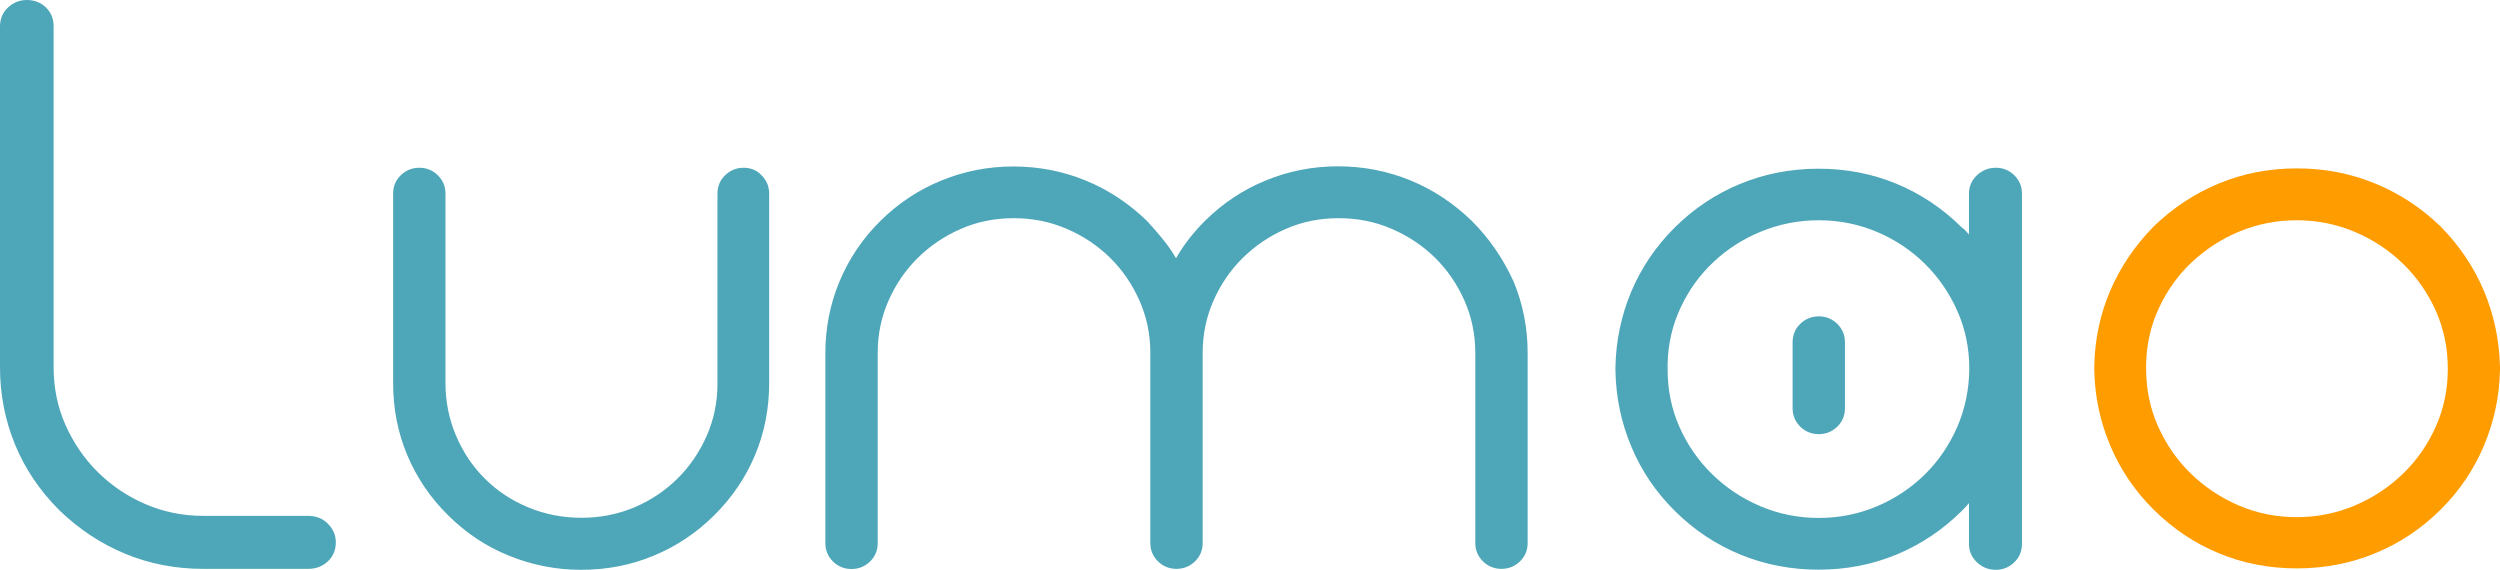
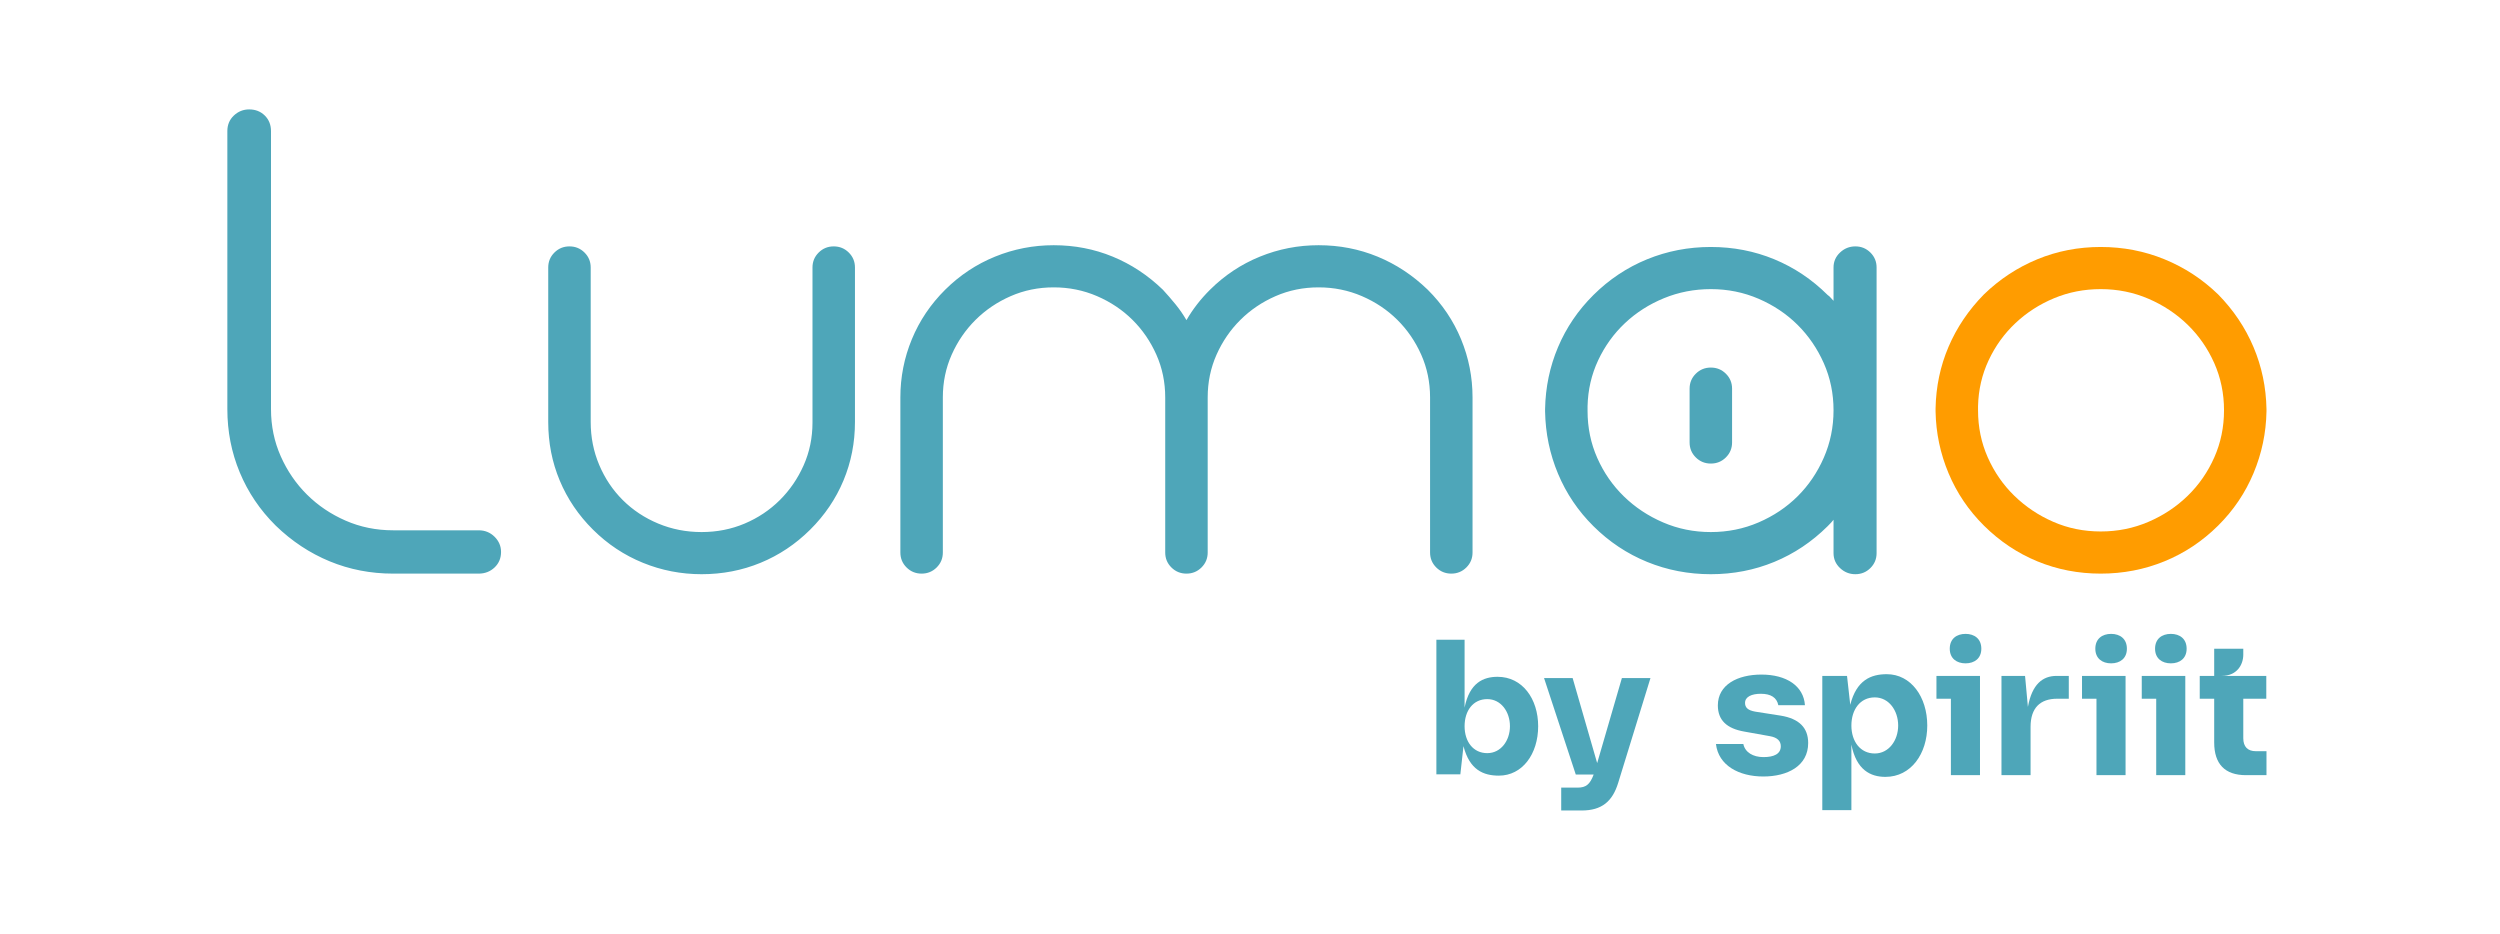
- <svg xmlns="http://www.w3.org/2000/svg" version="1.1" x="0px" y="0px" viewBox="173.8 162.1 1566.3 357" style="enable-background:new 0 0 1920 717;" xml:space="preserve">
-   <style type="text/css">
- 	.st0{enable-background:new    ;}
- 	.st1{fill-rule:evenodd;clip-rule:evenodd;fill:#FF9C00;}
- 	.st2{fill-rule:evenodd;clip-rule:evenodd;fill:#4EA6B9;}
- </style>
-   <g id="O_1_" class="st0">
-     <g id="O">
-       <g>
-         <path class="st1" d="M1730.1,344.5c-6.3-15-15.4-28.5-27.2-40.5c-12.1-11.7-25.8-20.7-41.2-27c-15.4-6.3-31.7-9.4-48.9-9.4     s-33.5,3.1-48.7,9.4c-15.3,6.3-28.9,15.3-41,27c-11.8,12-20.8,25.4-27.2,40.2c-6.3,14.8-9.7,30.6-10,47.4v2.2     c0.3,16.5,3.6,32.3,10,47.4c6.3,15.1,15.4,28.5,27.2,40.2c12.1,12,25.7,21.1,41,27.4c15.2,6.3,31.5,9.4,48.7,9.4     s33.5-3.1,48.9-9.4c15.4-6.3,29.1-15.4,41.2-27.4c11.8-11.7,20.8-25.1,27.2-40.2c6.3-15.1,9.7-30.9,10-47.4v-1.8     C1739.7,375.4,1736.4,359.5,1730.1,344.5z M1699.9,429.3c-5,11.2-11.8,21.1-20.4,29.4c-8.6,8.4-18.7,15.1-30.1,20     c-11.5,4.9-23.7,7.4-36.7,7.4c-13,0-25.1-2.5-36.5-7.4c-11.3-4.9-21.3-11.6-29.9-20c-8.6-8.4-15.4-18.2-20.4-29.4     c-5-11.2-7.5-23.3-7.5-36.2V390c0.3-12.6,3-24.3,8.2-35.3c5.1-10.9,12-20.5,20.6-28.5s18.5-14.5,29.7-19.1     c11.2-4.6,23.1-7,35.8-7c13,0,25.2,2.5,36.7,7.4c11.5,4.9,21.5,11.6,30.1,20c8.6,8.4,15.4,18.2,20.4,29.4     c5,11.2,7.5,23.3,7.5,36.2C1707.4,406,1704.9,418.1,1699.9,429.3z" />
-       </g>
-     </g>
-   </g>
-   <g id="LUMA_1_" class="st0">
-     <g id="LUMA">
-       <g>
-         <path class="st2" d="M367,485.3h-65.7c-13,0-25.1-2.5-36.5-7.4c-11.3-4.9-21.2-11.6-29.7-20c-8.5-8.4-15.2-18.2-20.2-29.4     c-5-11.2-7.5-23.3-7.5-36.2V178.7c0-4.8-1.6-8.8-4.8-11.9c-3.2-3.1-7.2-4.7-12-4.7c-4.5,0-8.5,1.6-11.8,4.7     c-3.3,3.1-5,7.1-5,11.9v213.5c0,17.1,3.2,33.3,9.5,48.6c6.3,15.3,15.6,28.9,27.6,40.9c12.4,12,26.2,21.1,41.5,27.4     c15.2,6.3,31.5,9.4,48.7,9.4H367c4.8,0,8.9-1.6,12.2-4.7c3.3-3.1,5-7.1,5-11.9c0-4.5-1.7-8.4-5-11.7     C375.9,486.9,371.8,485.3,367,485.3z M639.7,267.2c-4.5,0-8.4,1.6-11.6,4.7c-3.2,3.1-4.8,7-4.8,11.5v119.1     c0,11.7-2.3,22.6-6.8,32.8c-4.5,10.2-10.6,19.1-18.3,26.7c-7.7,7.6-16.7,13.6-27,18c-10.3,4.3-21.3,6.5-33.1,6.5     c-11.8,0-22.9-2.2-33.3-6.5c-10.4-4.3-19.5-10.3-27.2-18c-7.7-7.6-13.7-16.6-18.1-27c-4.4-10.3-6.6-21.4-6.6-33V283.4     c0-4.5-1.6-8.3-4.8-11.5c-3.2-3.1-7-4.7-11.6-4.7c-4.5,0-8.4,1.6-11.6,4.7c-3.2,3.1-4.8,7-4.8,11.5v118.7c0,15.9,2.9,30.9,8.8,45     c5.9,14.1,14.4,26.7,25.6,37.8c11.2,11.1,23.9,19.6,38.3,25.4c14.3,5.8,29.4,8.8,45.1,8.8c16,0,31.1-2.9,45.3-8.8     c14.2-5.8,26.9-14.3,38.1-25.4c11.2-11.1,19.7-23.7,25.6-37.8c5.9-14.1,8.8-29.1,8.8-45V283.4c0-4.5-1.6-8.3-4.8-11.5     C648.1,268.8,644.2,267.2,639.7,267.2z M1095.9,300.5c-11.5-11.1-24.3-19.6-38.5-25.4c-14.2-5.8-29.3-8.8-45.3-8.8     c-15.7,0-30.7,2.9-45.1,8.8c-14.3,5.8-27.1,14.3-38.3,25.4c-7.2,7.2-13.3,15-18.1,23.4c-2.4-4.2-5.2-8.2-8.4-12.1     c-3.2-3.9-6.4-7.6-9.7-11.2c-11.5-11.1-24.3-19.6-38.5-25.4c-14.2-5.8-29.3-8.8-45.3-8.8c-15.7,0-30.7,2.9-45.1,8.8     c-14.3,5.8-27.1,14.3-38.3,25.4c-11.2,11.1-19.7,23.8-25.6,38c-5.9,14.2-8.8,29.2-8.8,44.7v119.1c0,4.5,1.6,8.3,4.8,11.5     c3.2,3.1,7,4.7,11.6,4.7c4.5,0,8.4-1.6,11.6-4.7c3.2-3.1,4.8-7,4.8-11.5V383.2c0-11.7,2.3-22.6,6.8-32.8     c4.5-10.2,10.6-19.1,18.3-26.7c7.7-7.6,16.7-13.7,27-18.2c10.3-4.5,21.3-6.7,33.1-6.7c11.8,0,22.9,2.2,33.3,6.7     c10.4,4.5,19.5,10.6,27.2,18.2c7.7,7.6,13.8,16.6,18.3,26.7c4.5,10.2,6.8,21.1,6.8,32.8v119.1c0,4.5,1.6,8.3,4.8,11.5     c3.2,3.1,7,4.7,11.6,4.7c4.5,0,8.4-1.6,11.6-4.7c3.2-3.1,4.8-7,4.8-11.5V383.2c0-11.7,2.3-22.6,6.8-32.8     c4.5-10.2,10.6-19.1,18.3-26.7c7.7-7.6,16.7-13.7,27-18.2c10.3-4.5,21.3-6.7,33.1-6.7c11.8,0,22.9,2.2,33.3,6.7     c10.4,4.5,19.5,10.6,27.2,18.2c7.7,7.6,13.8,16.6,18.3,26.7c4.5,10.2,6.8,21.1,6.8,32.8v119.1c0,4.5,1.6,8.3,4.8,11.5     c3.2,3.1,7,4.7,11.6,4.7c4.5,0,8.4-1.6,11.6-4.7c3.2-3.1,4.8-7,4.8-11.5V383.2c0-15.6-2.9-30.5-8.8-44.7     C1115.6,324.2,1107,311.6,1095.9,300.5z M1435.8,271.9c-3.2-3.1-7-4.7-11.6-4.7c-4.5,0-8.5,1.6-11.8,4.7c-3.3,3.1-5,7-5,11.5V309     c-0.6-0.6-1.3-1.4-2-2.2c-0.8-0.9-1.6-1.6-2.5-2.2c-12.1-12-25.8-21.1-41-27.4c-15.3-6.3-31.5-9.4-48.7-9.4     c-17.2,0-33.5,3.1-48.9,9.4c-15.4,6.3-29.1,15.4-41.2,27.4c-11.8,11.7-20.8,25-27.2,40c-6.3,15-9.7,30.9-10,47.7v1.8     c0.3,16.8,3.6,32.7,10,47.9c6.3,15.1,15.4,28.5,27.2,40.2c12.1,12,25.8,21.1,41.2,27.4c15.4,6.3,31.7,9.4,48.9,9.4     c17.2,0,33.4-3.1,48.7-9.4c15.2-6.3,28.9-15.4,41-27.4c2.1-2.1,3.6-3.7,4.5-4.9v25.6c0,4.5,1.7,8.3,5,11.5     c3.3,3.1,7.2,4.7,11.8,4.7c4.5,0,8.4-1.6,11.6-4.7c3.2-3.1,4.8-7,4.8-11.5V283.4C1440.6,278.9,1439,275.1,1435.8,271.9z      M1400.1,429.5c-5,11.4-11.7,21.3-20.2,29.7c-8.5,8.4-18.4,15.1-29.9,20c-11.5,4.9-23.7,7.4-36.7,7.4c-13,0-25.2-2.5-36.7-7.4     c-11.5-4.9-21.5-11.6-30.1-20c-8.6-8.4-15.4-18.2-20.4-29.4c-5-11.2-7.5-23.3-7.5-36.2V390c0.3-12.6,3-24.3,8.2-35.3     c5.1-10.9,12-20.5,20.6-28.5c8.6-8.1,18.6-14.5,29.9-19.1c11.3-4.6,23.3-7,36-7c13,0,25.2,2.5,36.7,7.4     c11.5,4.9,21.4,11.6,29.9,20c8.5,8.4,15.2,18.2,20.2,29.4c5,11.2,7.5,23.3,7.5,36.2C1407.5,406,1405,418.1,1400.1,429.5z      M1313.3,360.3c-4.5,0-8.4,1.6-11.6,4.7c-3.2,3.1-4.8,7-4.8,11.5v41.4c0,4.5,1.6,8.3,4.8,11.5c3.2,3.1,7,4.7,11.6,4.7     c4.5,0,8.4-1.6,11.6-4.7c3.2-3.1,4.8-7,4.8-11.5v-41.4c0-4.5-1.6-8.3-4.8-11.5C1321.7,361.9,1317.8,360.3,1313.3,360.3z" />
+ <svg xmlns="http://www.w3.org/2000/svg" height="956" viewBox="0 0 2560 956" width="2560">
+   <clipPath id="a">
+     <path d="m0 717h1920v-717h-1920z" />
+   </clipPath>
+   <clipPath id="b">
+     <path d="m174.604 632.973h1566.056v-538.431h-1566.056z" />
+   </clipPath>
+   <g clip-path="url(#a)" transform="matrix(1.333333 0 0 -1.333333 0 956)">
+     <g clip-path="url(#b)">
+       <path d="m0 0c-4.983-11.239-11.778-21.059-20.385-29.447-8.608-8.394-18.652-15.062-30.126-20.006-11.481-4.944-23.712-7.417-36.695-7.417-12.988 0-25.142 2.473-36.467 7.417-11.326 4.944-21.292 11.612-29.899 20.006-8.608 8.388-15.403 18.208-20.386 29.447-4.983 11.24-7.475 23.301-7.475 36.192v.448 1.801.897c.297 12.588 3.016 24.347 8.154 35.291 5.132 10.938 12.005 20.457 20.613 28.549 8.607 8.091 18.495 14.454 29.672 19.105 11.17 4.644 23.104 6.97 35.788 6.97 12.983 0 25.214-2.473 36.695-7.418 11.474-4.945 21.518-11.618 30.126-20.007 8.607-8.394 15.402-18.206 20.385-29.446 4.984-11.241 7.475-23.306 7.475-36.19 0-12.891-2.491-24.952-7.475-36.192m30.126 84.745c-6.342 14.984-15.403 28.471-27.181 40.461-12.083 11.69-25.822 20.681-41.225 26.975-15.402 6.294-31.711 9.441-48.926 9.441-17.214 0-33.452-3.147-48.699-9.441-15.253-6.294-28.922-15.285-40.998-26.975-11.778-11.99-20.839-25.399-27.18-40.236-6.343-14.838-9.67-30.647-9.967-47.43v-.9-.448-.9c.297-16.488 3.624-32.299 9.967-47.428 6.341-15.14 15.402-28.549 27.18-40.24 12.076-11.989 25.745-21.13 40.998-27.423 15.247-6.293 31.485-9.442 48.699-9.442 17.215 0 33.524 3.149 48.926 9.442 15.403 6.293 29.142 15.434 41.225 27.423 11.778 11.691 20.839 25.1 27.181 40.24 6.342 15.129 9.662 30.94 9.966 47.428v.9.448.451c-.304 16.78-3.624 32.663-9.966 47.654" fill="#ff9c00" fill-rule="evenodd" transform="translate(1700.568 365.701)" />
+       <g fill="#4ea6b9">
+         <path d="m0 0c-4.53 0-8.381-1.572-11.552-4.722-3.171-3.147-4.757-6.967-4.757-11.463v-41.361c0-4.495 1.586-8.316 4.757-11.464 3.171-3.147 7.022-4.721 11.552-4.721s8.381 1.574 11.552 4.721c3.171 3.148 4.757 6.969 4.757 11.464v41.361c0 4.496-1.586 8.316-4.757 11.463-3.171 3.15-7.022 4.722-11.552 4.722m86.753-69.235c-4.983-11.394-11.708-21.283-20.159-29.671-8.459-8.394-18.426-15.061-29.9-20.007-11.481-4.945-23.712-7.418-36.694-7.418-12.989 0-25.22 2.473-36.694 7.418-11.482 4.946-21.519 11.613-30.126 20.007-8.607 8.388-15.403 18.208-20.386 29.446-4.983 11.239-7.474 23.302-7.474 36.192v.449 2.249.897c.297 12.589 3.015 24.347 8.154 35.291 5.132 10.938 12.005 20.458 20.612 28.549 8.607 8.092 18.574 14.455 29.899 19.106 11.326 4.644 23.331 6.97 36.015 6.97 12.982 0 25.213-2.474 36.694-7.418 11.474-4.946 21.441-11.618 29.9-20.008 8.451-8.394 15.176-18.206 20.159-29.445 4.983-11.241 7.475-23.307 7.475-36.191 0-12.89-2.492-25.03-7.475-36.416m35.788 157.574c-3.171 3.147-7.022 4.721-11.552 4.721s-8.459-1.574-11.779-4.721c-3.326-3.146-4.982-6.966-4.982-11.462v-25.627c-.609.598-1.289 1.35-2.039 2.249-.757.899-1.586 1.644-2.492 2.247-12.082 11.985-25.751 21.131-40.998 27.424-15.254 6.295-31.485 9.442-48.699 9.442s-33.523-3.147-48.926-9.442c-15.403-6.293-29.149-15.439-41.224-27.424-11.779-11.689-20.839-25.027-27.181-40.011-6.343-14.992-9.669-30.874-9.967-47.655v-.899-.449-.45c.298-16.789 3.624-32.75 9.967-47.881 6.342-15.136 15.402-28.546 27.181-40.236 12.075-11.99 25.821-21.13 41.224-27.423 15.403-6.295 31.712-9.442 48.926-9.442s33.445 3.147 48.699 9.442c15.247 6.293 28.916 15.433 40.998 27.423 2.11 2.093 3.625 3.745 4.531 4.945v-25.627c0-4.494 1.656-8.316 4.982-11.462 3.32-3.147 7.249-4.721 11.779-4.721s8.381 1.574 11.552 4.721c3.171 3.146 4.757 6.968 4.757 11.462v219.394c0 4.496-1.586 8.316-4.757 11.462m-339.983-28.545c-11.481 11.084-24.315 19.555-38.506 25.399-14.2 5.844-29.298 8.768-45.302 8.768-15.707 0-30.735-2.924-45.076-8.768-14.347-5.844-27.11-14.315-38.279-25.399-7.249-7.194-13.294-14.992-18.121-23.379-2.421 4.195-5.21 8.239-8.381 12.137-3.171 3.893-6.42 7.643-9.74 11.242-11.481 11.084-24.314 19.555-38.506 25.399-14.2 5.844-29.297 8.768-45.302 8.768-15.707 0-30.734-2.924-45.075-8.768-14.348-5.844-27.11-14.315-38.28-25.399-11.177-11.092-19.706-23.759-25.595-37.991-5.889-14.238-8.834-29.151-8.834-44.73v-2.249-116.888c0-4.496 1.585-8.32 4.757-11.467 3.171-3.146 7.021-4.72 11.551-4.72 4.531 0 8.381 1.574 11.553 4.72 3.17 3.147 4.756 6.971 4.756 11.467v117.337 1.8c0 11.687 2.265 22.624 6.795 32.818 4.531 10.186 10.646 19.107 18.348 26.748 7.701 7.643 16.683 13.711 26.954 18.208 10.264 4.495 21.292 6.744 33.07 6.744 11.779 0 22.878-2.249 33.297-6.744 10.419-4.497 19.48-10.565 27.181-18.208 7.701-7.641 13.817-16.562 18.347-26.748 4.53-10.194 6.795-21.131 6.795-32.818v-119.137c0-4.496 1.586-8.32 4.757-11.467 3.171-3.146 7.022-4.72 11.552-4.72s8.38 1.574 11.552 4.72c3.171 3.147 4.757 6.971 4.757 11.467v117.337 1.8c0 11.687 2.265 22.624 6.795 32.818 4.53 10.186 10.646 19.107 18.347 26.748 7.702 7.643 16.684 13.711 26.955 18.208 10.263 4.495 21.292 6.744 33.07 6.744s22.877-2.249 33.296-6.744c10.42-4.497 19.48-10.565 27.182-18.208 7.701-7.641 13.817-16.562 18.347-26.748 4.53-10.194 6.795-21.131 6.795-32.818v-119.137c0-4.496 1.586-8.32 4.756-11.467 3.172-3.146 7.022-4.72 11.553-4.72 4.53 0 8.38 1.574 11.551 4.72 3.172 3.147 4.757 6.971 4.757 11.467v119.137c0 15.579-2.944 30.492-8.833 44.73-5.89 14.232-14.426 26.899-25.596 37.991m-456.181 33.266c-4.53 0-8.381-1.574-11.552-4.721-3.171-3.146-4.757-6.966-4.757-11.462v-116.89-.449-1.798c0-11.689-2.265-22.634-6.795-32.82-4.53-10.193-10.646-19.105-18.347-26.748s-16.691-13.642-26.955-17.984c-10.27-4.348-21.291-6.519-33.07-6.519-11.778 0-22.877 2.171-33.297 6.519-10.419 4.342-19.479 10.341-27.18 17.984-7.702 7.643-13.747 16.634-18.121 26.975-4.382 10.339-6.569 21.354-6.569 33.042v118.688c0 4.496-1.585 8.316-4.757 11.462-3.171 3.147-7.022 4.721-11.551 4.721-4.531 0-8.381-1.574-11.552-4.721-3.172-3.146-4.757-6.966-4.757-11.462v-118.688c0-15.89 2.945-30.872 8.834-44.957 5.889-14.091 14.418-26.678 25.595-37.764 11.17-11.092 23.932-19.557 38.28-25.4 14.341-5.845 29.368-8.768 45.075-8.768 16.004 0 31.103 2.923 45.302 8.768 14.192 5.843 26.876 14.308 38.053 25.4 11.17 11.086 19.706 23.673 25.596 37.764 5.889 14.085 8.834 29.067 8.834 44.957v1.798 116.89c0 4.496-1.586 8.316-4.757 11.462-3.171 3.147-7.022 4.721-11.552 4.721m-272.712-218.041h-65.687c-12.989 0-25.143 2.472-36.468 7.418-11.326 4.945-21.221 11.61-29.673 20.005-8.458 8.386-15.176 18.209-20.159 29.446-4.983 11.24-7.475 23.302-7.475 36.192v213.547c0 4.793-1.586 8.767-4.757 11.914-3.171 3.146-7.177 4.72-12.004 4.72-4.531 0-8.459-1.574-11.779-4.72-3.327-3.147-4.983-7.121-4.983-11.914v-213.547c0-17.083 3.171-33.268 9.513-48.554 6.342-15.285 15.552-28.928 27.634-40.912 12.38-11.99 26.197-21.131 41.451-27.424 15.247-6.293 31.485-9.441 48.7-9.441h65.687c4.827 0 8.905 1.574 12.231 4.72 3.32 3.147 4.983 7.116 4.983 11.915 0 4.495-1.663 8.388-4.983 11.689-3.326 3.293-7.404 4.946-12.231 4.946" fill-rule="evenodd" transform="translate(1313.924 434.7115)" />
+         <path d="m0 0h21.03c1.314-6.426 7.447-10.077 15.48-10.077 7.886 0 13.29 2.337 13.29 8.325 0 3.943-2.483 6.717-8.325 7.739l-19.569 3.506c-13.582 2.336-20.446 8.762-20.446 20.153 0 15.918 15.188 23.658 33.444 23.658 19.276 0 32.42-8.762 33.443-23.512h-20.446c-1.168 5.842-5.696 8.762-13.436 8.762-6.864 0-12.121-2.19-12.121-7.01 0-3.358 1.899-5.695 7.886-6.717l19.57-3.067c14.019-2.337 21.029-9.201 21.029-21.03 0-17.671-15.918-25.703-34.465-25.703-18.693 0-34.466 8.471-36.364 24.973" transform="translate(1317.849 145.624)" />
+         <path d="m0 0c0 11.537-7.156 21.614-17.963 21.614-11.245 0-17.963-9.347-17.963-21.614s6.864-21.468 17.963-21.468c10.807 0 17.963 10.077 17.963 21.468m22.344 0c0-21.614-12.414-39.431-32.129-39.431-11.391 0-22.344 5.258-26.141 24.827v-50.384h-22.344v103.104h18.985l2.483-22.198c4.819 18.986 15.918 23.513 28.039 23.513 18.547 0 31.107-17.379 31.107-39.431" transform="translate(1457.795 159.7898)" />
+         <path d="m0 0c0 7.594 5.257 11.391 12.121 11.391s12.122-3.797 12.122-11.391c0-7.448-5.258-11.245-12.122-11.245s-12.121 3.797-12.121 11.245m23.22-97.117h-22.344v58.708h-11.099v17.525h33.443z" transform="translate(1497.414 218.79)" />
+         <path d="m0 0v-17.525h-8.909c-13.143 0-20.445-7.156-20.445-21.614v-37.094h-22.344v76.233h18.108l2.191-23.805c3.213 17.525 11.392 23.805 22.052 23.805z" transform="translate(1588.83 197.9062)" />
+         <path d="m0 0c0 7.594 5.257 11.391 12.121 11.391s12.122-3.797 12.122-11.391c0-7.448-5.258-11.245-12.122-11.245s-12.121 3.797-12.121 11.245m23.22-97.117h-22.344v58.708h-11.099v17.525h33.443z" transform="translate(1609.208 218.79)" />
+         <path d="m0 0c0 7.594 5.257 11.391 12.121 11.391s12.121-3.797 12.121-11.391c0-7.448-5.257-11.245-12.121-11.245s-12.121 3.797-12.121 11.245m23.22-97.117h-22.343v58.708h-11.1v17.525h33.443z" transform="translate(1655.092 218.79)" />
+         <path d="m0 0v-18.401h-15.772c-16.21 0-24.389 8.616-24.389 25.119v33.589h-11.099v17.525h11.099v20.883h22.345v-4.527c0-7.74-4.819-16.356-16.649-16.356h34.319v-17.525h-17.67v-30.377c0-6.425 3.359-9.93 9.639-9.93z" transform="translate(1740.66 140.0746)" />
+         <path d="m0 0c0 11.188-6.939 20.817-17.419 20.817-10.904 0-17.419-8.921-17.419-20.817s6.656-20.676 17.419-20.676c10.48 0 17.419 9.63 17.419 20.676m21.668 0c0-21.384-12.18-37.953-30.165-37.953-11.896 0-22.517 4.39-27.191 22.658l-2.407-21.667h-18.41v103.38h21.667v-52.114c3.824 19.118 14.445 23.649 25.35 23.649 19.118 0 31.156-16.994 31.156-37.953" transform="translate(1159.642 159.2607)" />
+         <path d="m0 0-24.783-80.438c-4.39-14.303-12.604-21.243-28.04-21.243h-15.719v17.561h12.604c6.514 0 9.488 2.549 12.32 10.055h-13.736l-24.359 74.065h21.951l18.835-65.285 18.977 65.285z" transform="translate(1267.553 196.2227)" />
      </g>
    </g>
  </g>
</svg>
